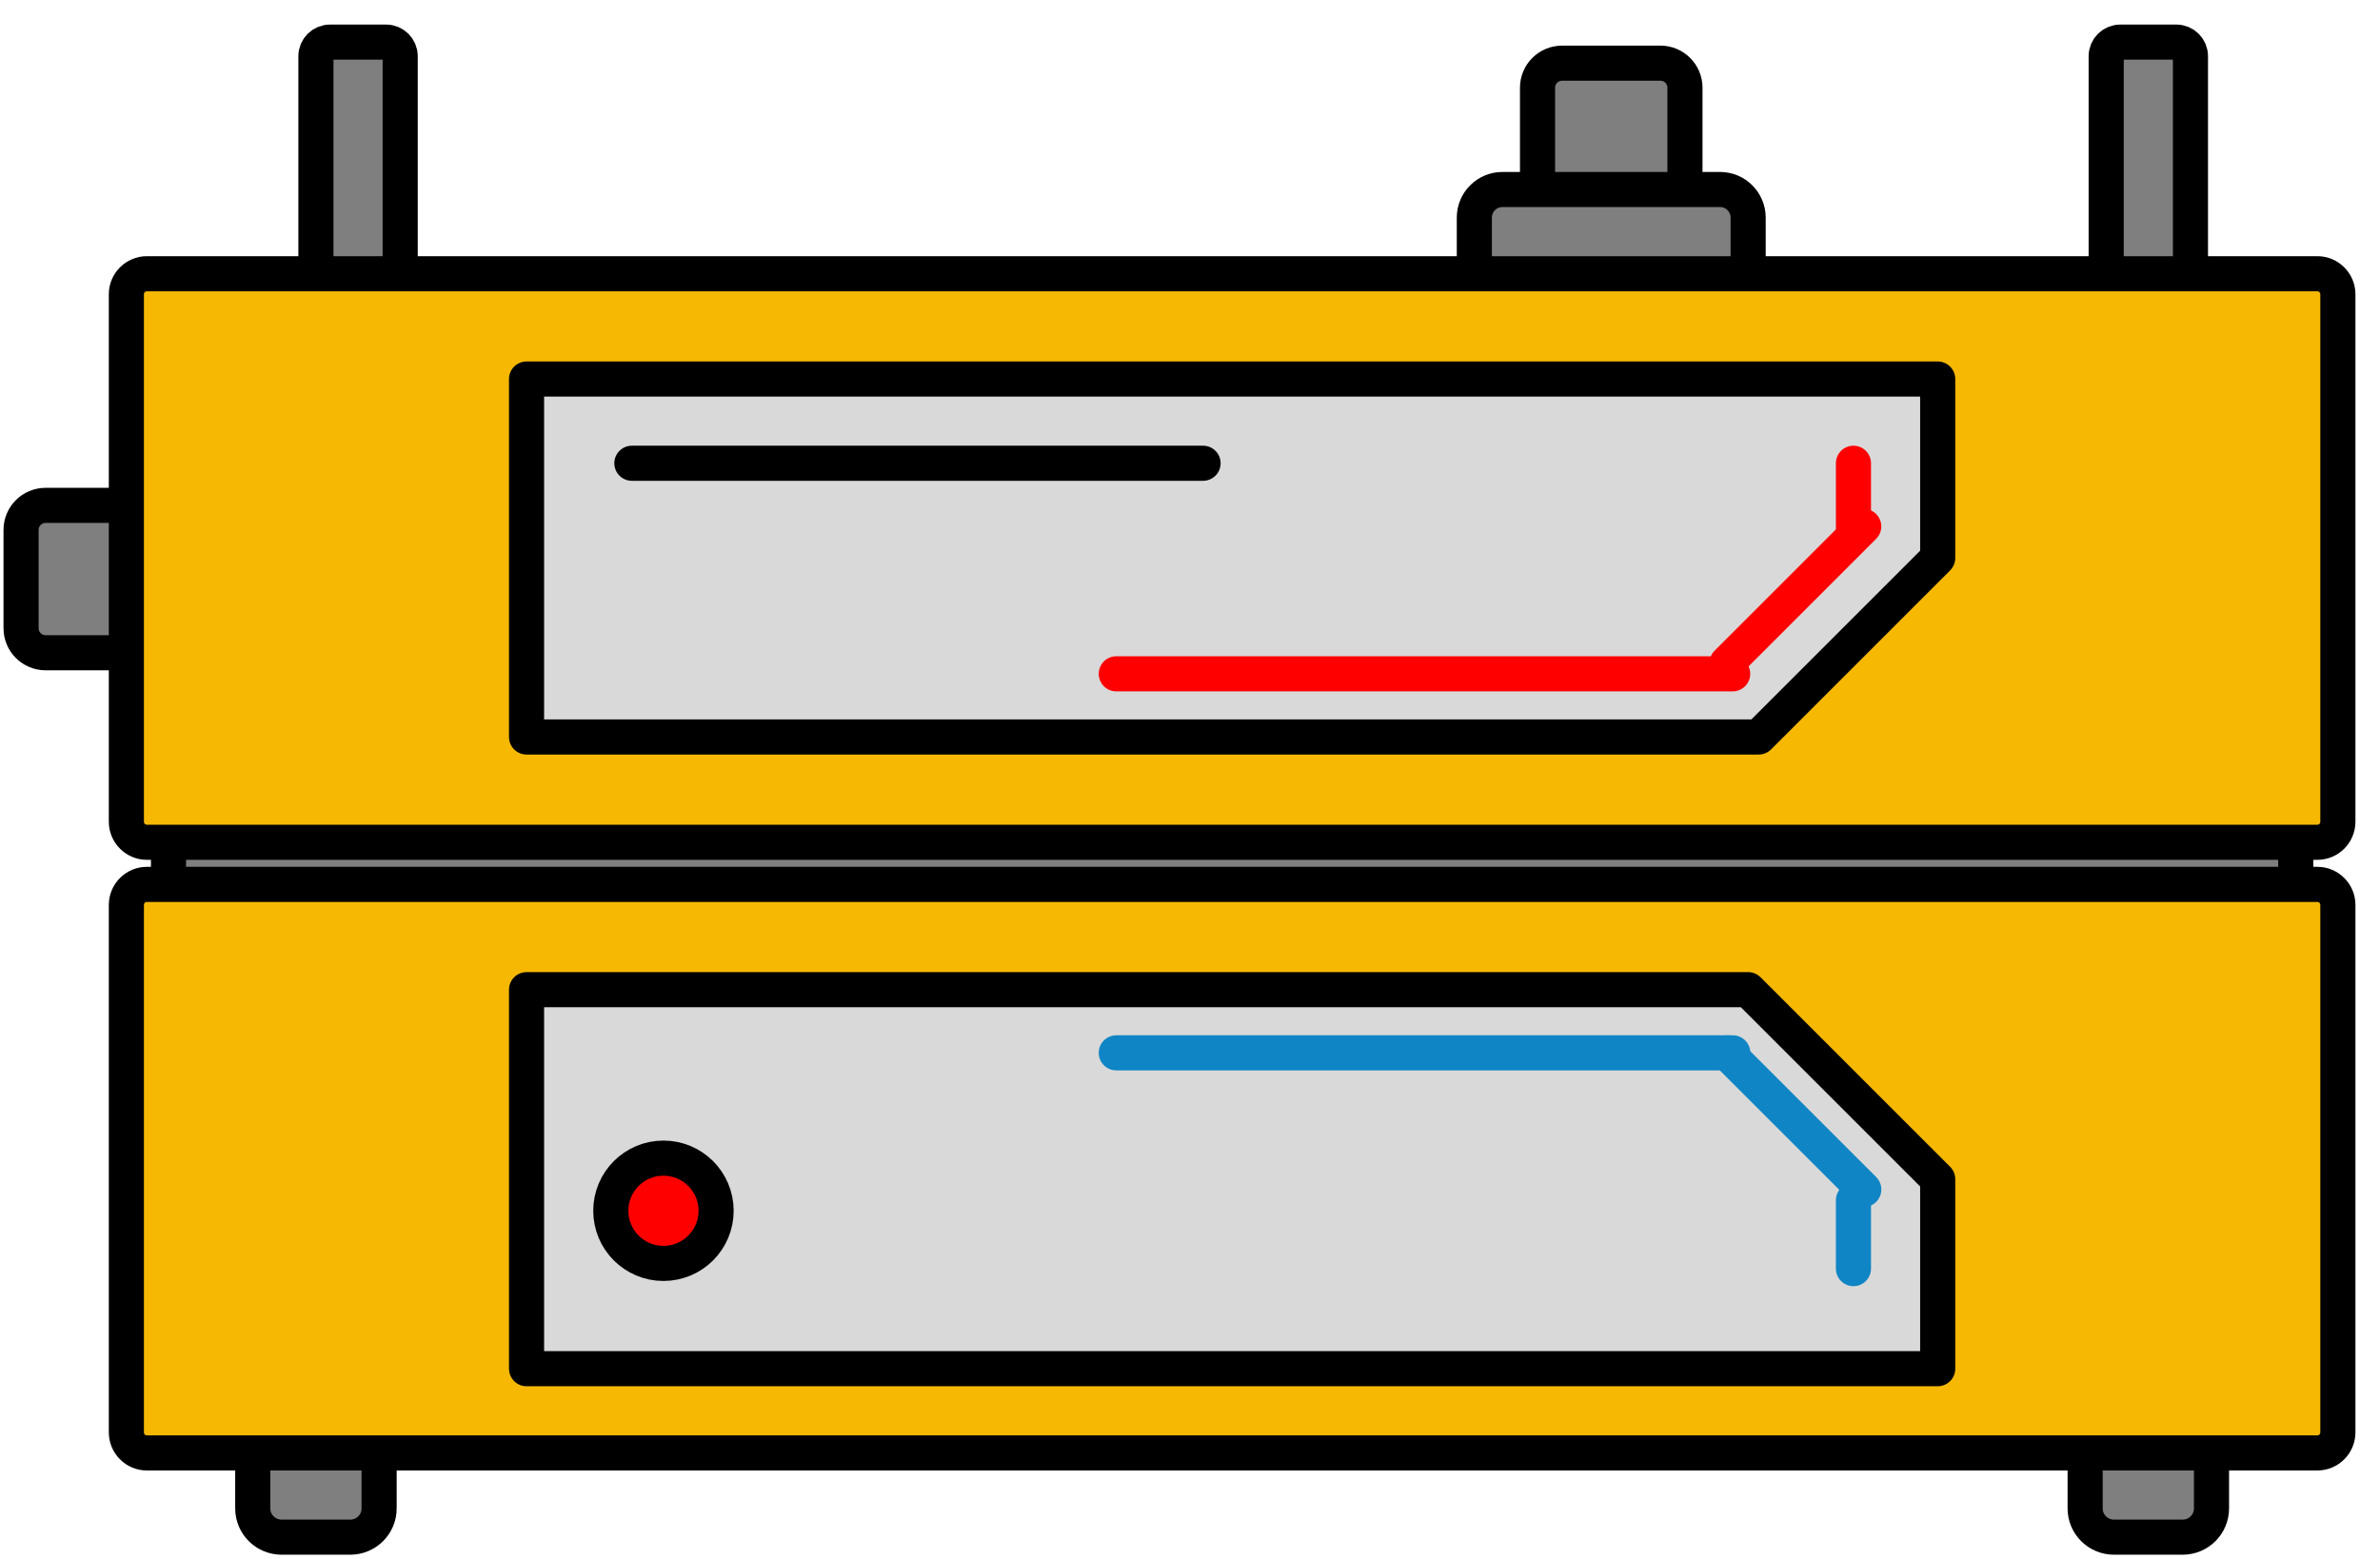
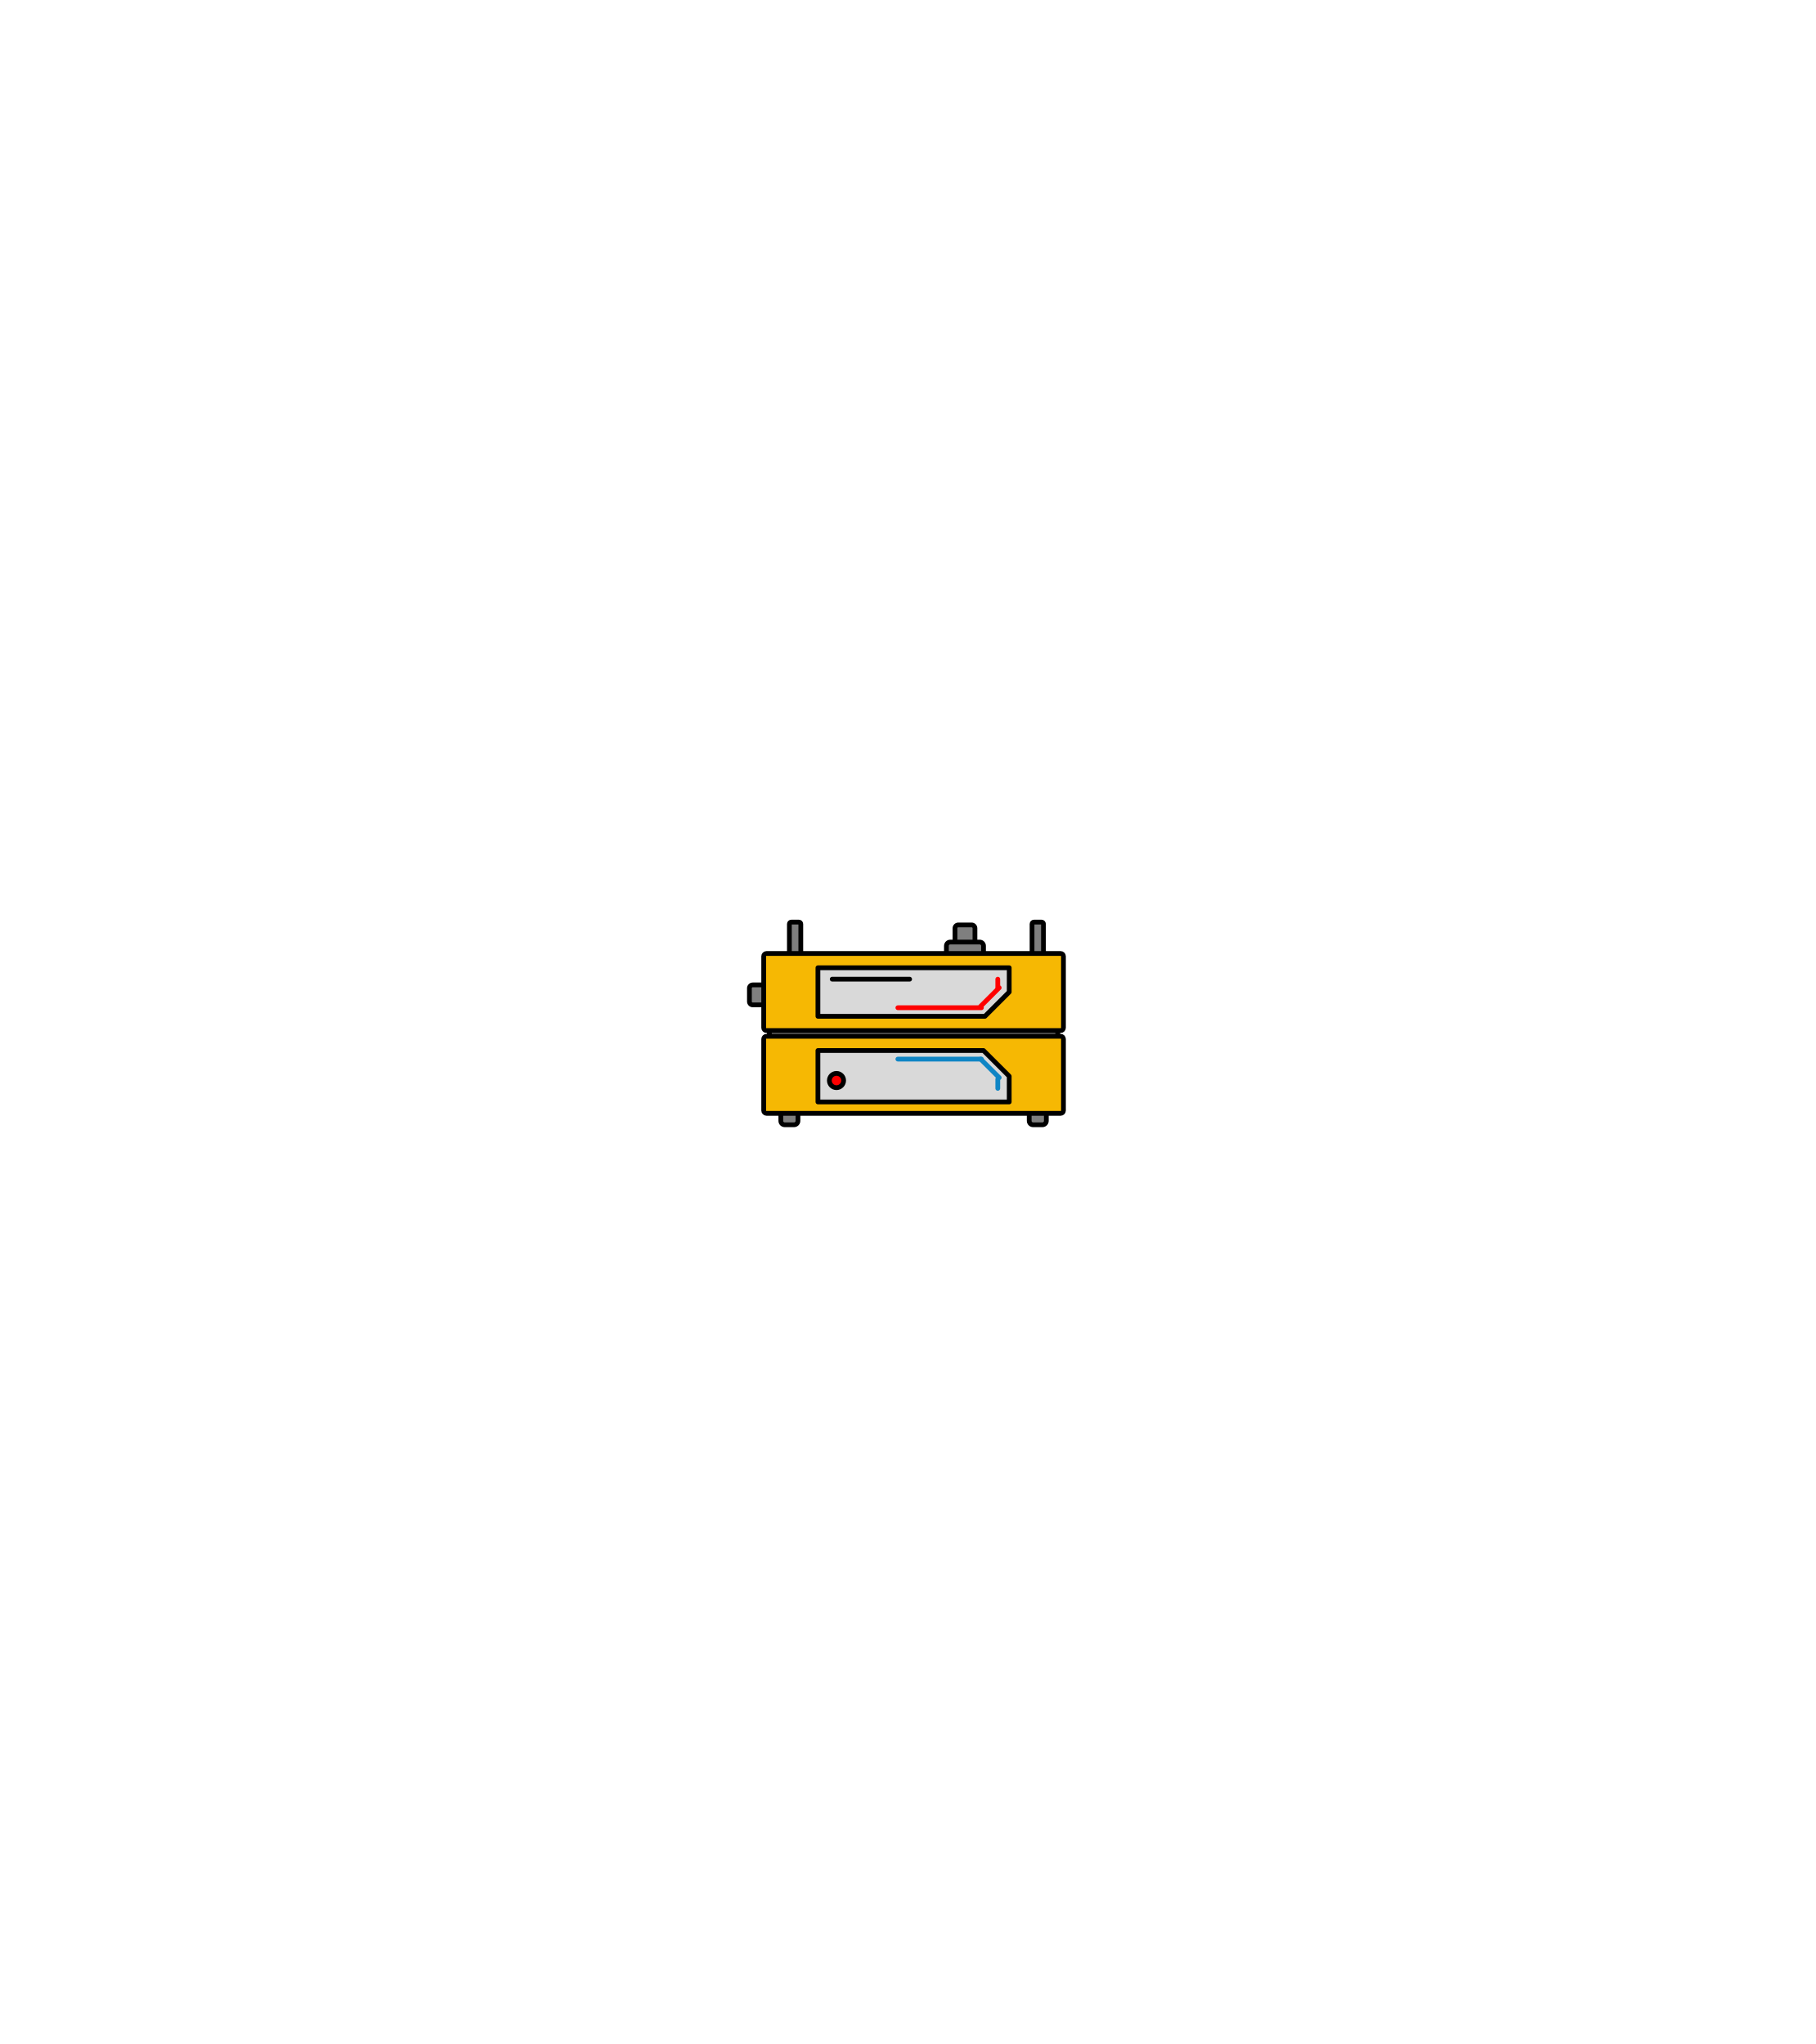
- <svg xmlns="http://www.w3.org/2000/svg" width="113" height="74" overflow="hidden">
+ <svg xmlns="http://www.w3.org/2000/svg" width="636.0px" height="716.0px" overflow="hidden" viewBox="-261.5 -321.0 636.0 716.0">
+   <rect id="bounding-box" x="-261.5" y="-321.0" width="636.0" height="716.0" fill="none" pointer-events="all" />
  <g transform="translate(-1072 -477)">
    <path d="M1080 503.01C1080 502.452 1080.45 502 1081.01 502L1179.99 502C1180.55 502 1181 502.452 1181 503.01L1181 528.99C1181 529.548 1180.55 530 1179.99 530L1081.01 530C1080.45 530 1080 529.548 1080 528.99Z" stroke="#000000" stroke-width="1.667" stroke-linecap="round" stroke-linejoin="round" stroke-miterlimit="10" fill="#7F7F7F" fill-rule="evenodd" />
    <path d="M1073 502.167C1073 501.522 1073.52 501 1074.17 501L1084.83 501C1085.48 501 1086 501.522 1086 502.167L1086 506.833C1086 507.478 1085.48 508 1084.83 508L1074.17 508C1073.52 508 1073 507.478 1073 506.833Z" stroke="#000000" stroke-width="1.667" stroke-linejoin="round" stroke-miterlimit="10" fill="#7F7F7F" fill-rule="evenodd" />
    <path d="M1145 481.167C1145 480.522 1145.52 480 1146.17 480L1150.83 480C1151.48 480 1152 480.522 1152 481.167L1152 491.833C1152 492.478 1151.48 493 1150.83 493L1146.17 493C1145.52 493 1145 492.478 1145 491.833Z" stroke="#000000" stroke-width="1.667" stroke-linejoin="round" stroke-miterlimit="10" fill="#7F7F7F" fill-rule="evenodd" />
    <path d="M1142 487.333C1142 486.597 1142.6 486 1143.33 486L1153.67 486C1154.4 486 1155 486.597 1155 487.333L1155 492.667C1155 493.403 1154.4 494 1153.67 494L1143.33 494C1142.6 494 1142 493.403 1142 492.667Z" stroke="#000000" stroke-width="1.667" stroke-linejoin="round" stroke-miterlimit="10" fill="#7F7F7F" fill-rule="evenodd" />
    <path d="M1172 479.667C1172 479.298 1172.3 479 1172.67 479L1175.33 479C1175.7 479 1176 479.298 1176 479.667L1176 491.333C1176 491.702 1175.7 492 1175.33 492L1172.67 492C1172.3 492 1172 491.702 1172 491.333Z" stroke="#000000" stroke-width="1.667" stroke-linejoin="round" stroke-miterlimit="10" fill="#7F7F7F" fill-rule="evenodd" />
    <path d="M1087 479.667C1087 479.298 1087.3 479 1087.67 479L1090.33 479C1090.7 479 1091 479.298 1091 479.667L1091 491.333C1091 491.702 1090.7 492 1090.33 492L1087.67 492C1087.3 492 1087 491.702 1087 491.333Z" stroke="#000000" stroke-width="1.667" stroke-linejoin="round" stroke-miterlimit="10" fill="#7F7F7F" fill-rule="evenodd" />
    <path d="M1088.63 539C1089.39 539 1090 539.612 1090 540.367L1090 548.633C1090 549.388 1089.39 550 1088.63 550L1085.37 550C1084.61 550 1084 549.388 1084 548.633L1084 540.367C1084 539.612 1084.61 539 1085.37 539Z" stroke="#000000" stroke-width="1.667" stroke-miterlimit="8" fill="#7F7F7F" fill-rule="evenodd" />
    <path d="M1175.63 539C1176.39 539 1177 539.612 1177 540.367L1177 548.633C1177 549.388 1176.39 550 1175.63 550L1172.37 550C1171.61 550 1171 549.388 1171 548.633L1171 540.367C1171 539.612 1171.61 539 1172.37 539Z" stroke="#000000" stroke-width="1.667" stroke-miterlimit="8" fill="#7F7F7F" fill-rule="evenodd" />
    <path d="M1078 490.974C1078 490.436 1078.44 490 1078.97 490L1182.03 490C1182.56 490 1183 490.436 1183 490.974L1183 516.026C1183 516.564 1182.56 517 1182.03 517L1078.97 517C1078.44 517 1078 516.564 1078 516.026Z" stroke="#000000" stroke-width="1.667" stroke-linecap="round" stroke-linejoin="round" stroke-miterlimit="10" fill="#F6B803" fill-rule="evenodd" />
    <path d="M1078 534 1183.33 534" stroke="#000000" stroke-width="1.667" stroke-miterlimit="8" fill="none" fill-rule="evenodd" />
    <path d="M1078 519.974C1078 519.436 1078.44 519 1078.97 519L1182.03 519C1182.56 519 1183 519.436 1183 519.974L1183 545.026C1183 545.564 1182.56 546 1182.03 546L1078.97 546C1078.44 546 1078 545.564 1078 545.026Z" stroke="#000000" stroke-width="1.667" stroke-linecap="round" stroke-linejoin="round" stroke-miterlimit="10" fill="#F6B803" fill-rule="evenodd" />
    <path d="M0 0 58.5 0 67 8.5 67 17 0 17Z" stroke="#000000" stroke-width="1.667" stroke-linecap="round" stroke-linejoin="round" stroke-miterlimit="10" fill="#D9D9D9" fill-rule="evenodd" transform="matrix(1 0 0 -1 1097 512)" />
    <path d="M1097 524 1155 524 1164 533 1164 542 1097 542Z" stroke="#000000" stroke-width="1.667" stroke-linecap="round" stroke-linejoin="round" stroke-miterlimit="10" fill="#D9D9D9" fill-rule="evenodd" />
    <path d="M1154 527 1160.49 533.488" stroke="#0F85C5" stroke-width="1.667" stroke-linecap="round" stroke-linejoin="round" stroke-miterlimit="10" fill="none" fill-rule="evenodd" />
    <path d="M1125 527 1154.27 527" stroke="#0F85C5" stroke-width="1.667" stroke-linecap="round" stroke-linejoin="round" stroke-miterlimit="10" fill="none" fill-rule="evenodd" />
    <path d="M0 0 0 3.247" stroke="#0F85C5" stroke-width="1.667" stroke-linecap="round" stroke-linejoin="round" stroke-miterlimit="10" fill="none" fill-rule="evenodd" transform="matrix(1 0 0 -1 1160 537.247)" />
    <path d="M0 0 6.488 6.488" stroke="#FF0000" stroke-width="1.667" stroke-linecap="round" stroke-linejoin="round" stroke-miterlimit="10" fill="none" fill-rule="evenodd" transform="matrix(1 0 0 -1 1154 508.488)" />
    <path d="M0 0 29.265 0" stroke="#FF0000" stroke-width="1.667" stroke-linecap="round" stroke-linejoin="round" stroke-miterlimit="10" fill="none" fill-rule="evenodd" transform="matrix(1 0 0 -1 1125 509)" />
    <path d="M1160 499 1160 502.247" stroke="#FF0000" stroke-width="1.667" stroke-linecap="round" stroke-linejoin="round" stroke-miterlimit="10" fill="none" fill-rule="evenodd" />
    <path d="M1101 534.5C1101 533.119 1102.12 532 1103.5 532 1104.88 532 1106 533.119 1106 534.5 1106 535.881 1104.88 537 1103.5 537 1102.12 537 1101 535.881 1101 534.5Z" stroke="#000000" stroke-width="1.667" stroke-linejoin="round" stroke-miterlimit="10" fill="#FF0000" fill-rule="evenodd" />
    <path d="M1102 499 1129.12 499" stroke="#000000" stroke-width="1.667" stroke-linecap="round" stroke-linejoin="round" stroke-miterlimit="10" fill="none" fill-rule="evenodd" />
  </g>
</svg>
